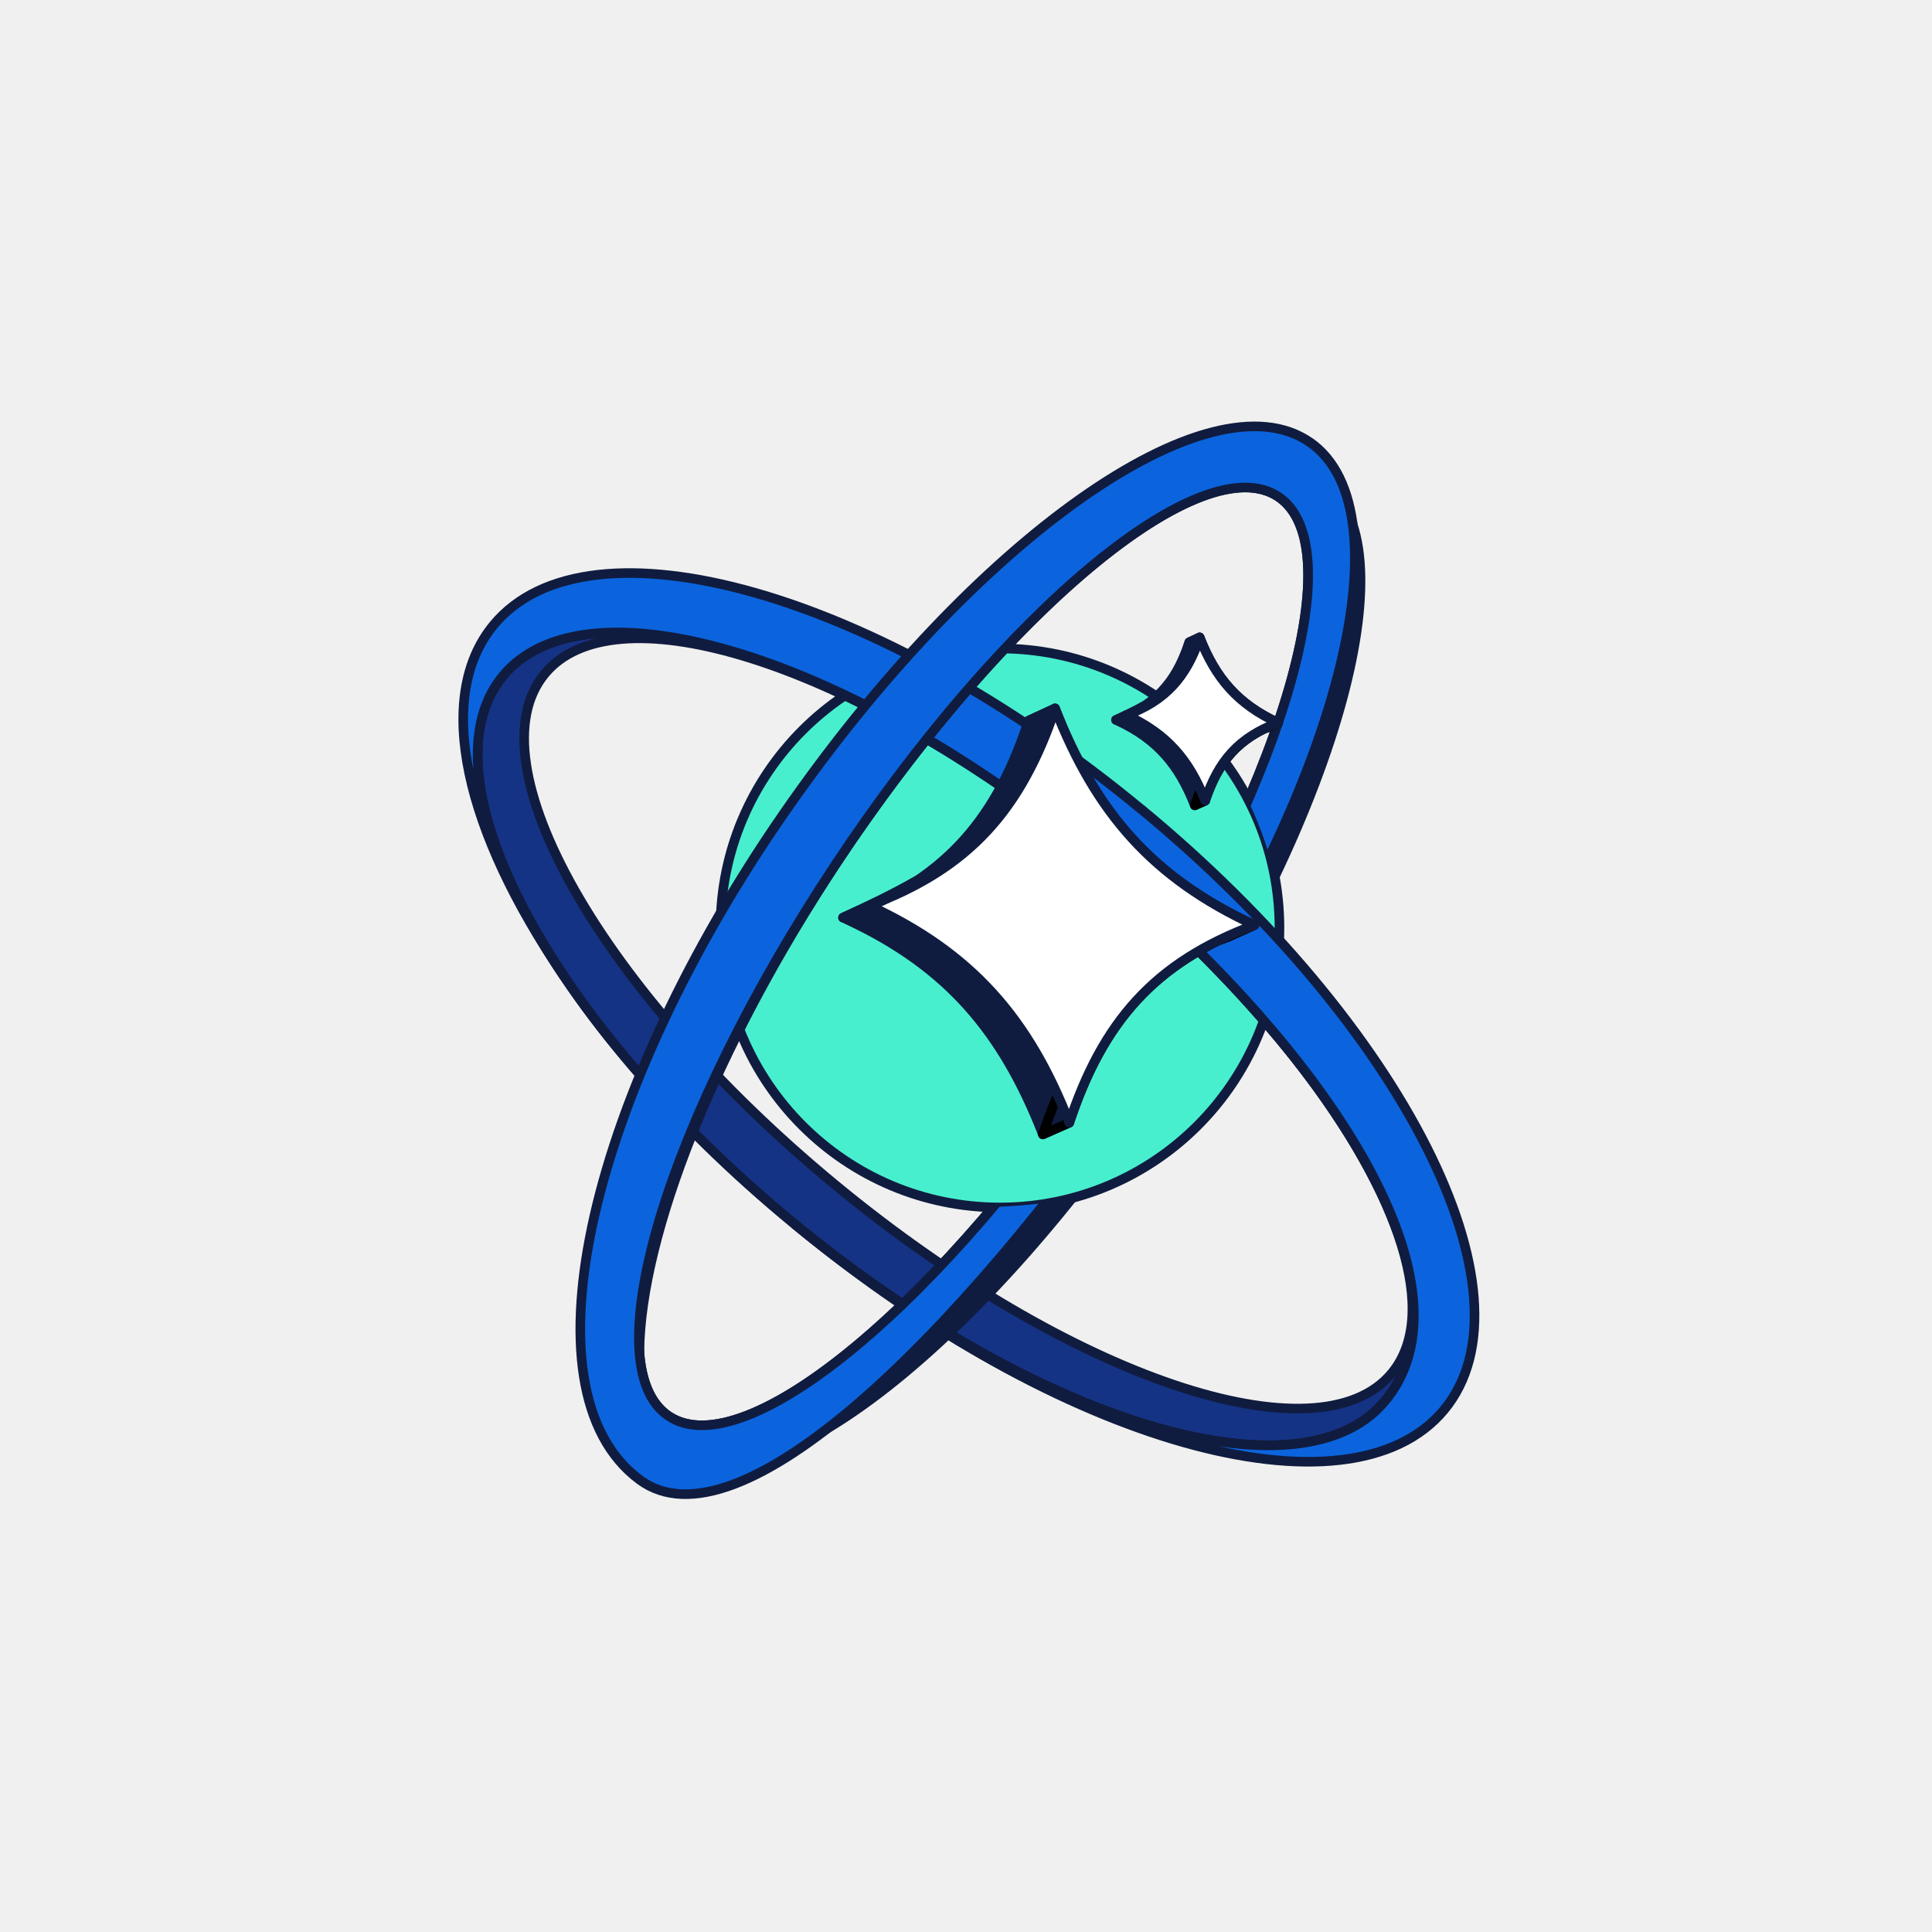
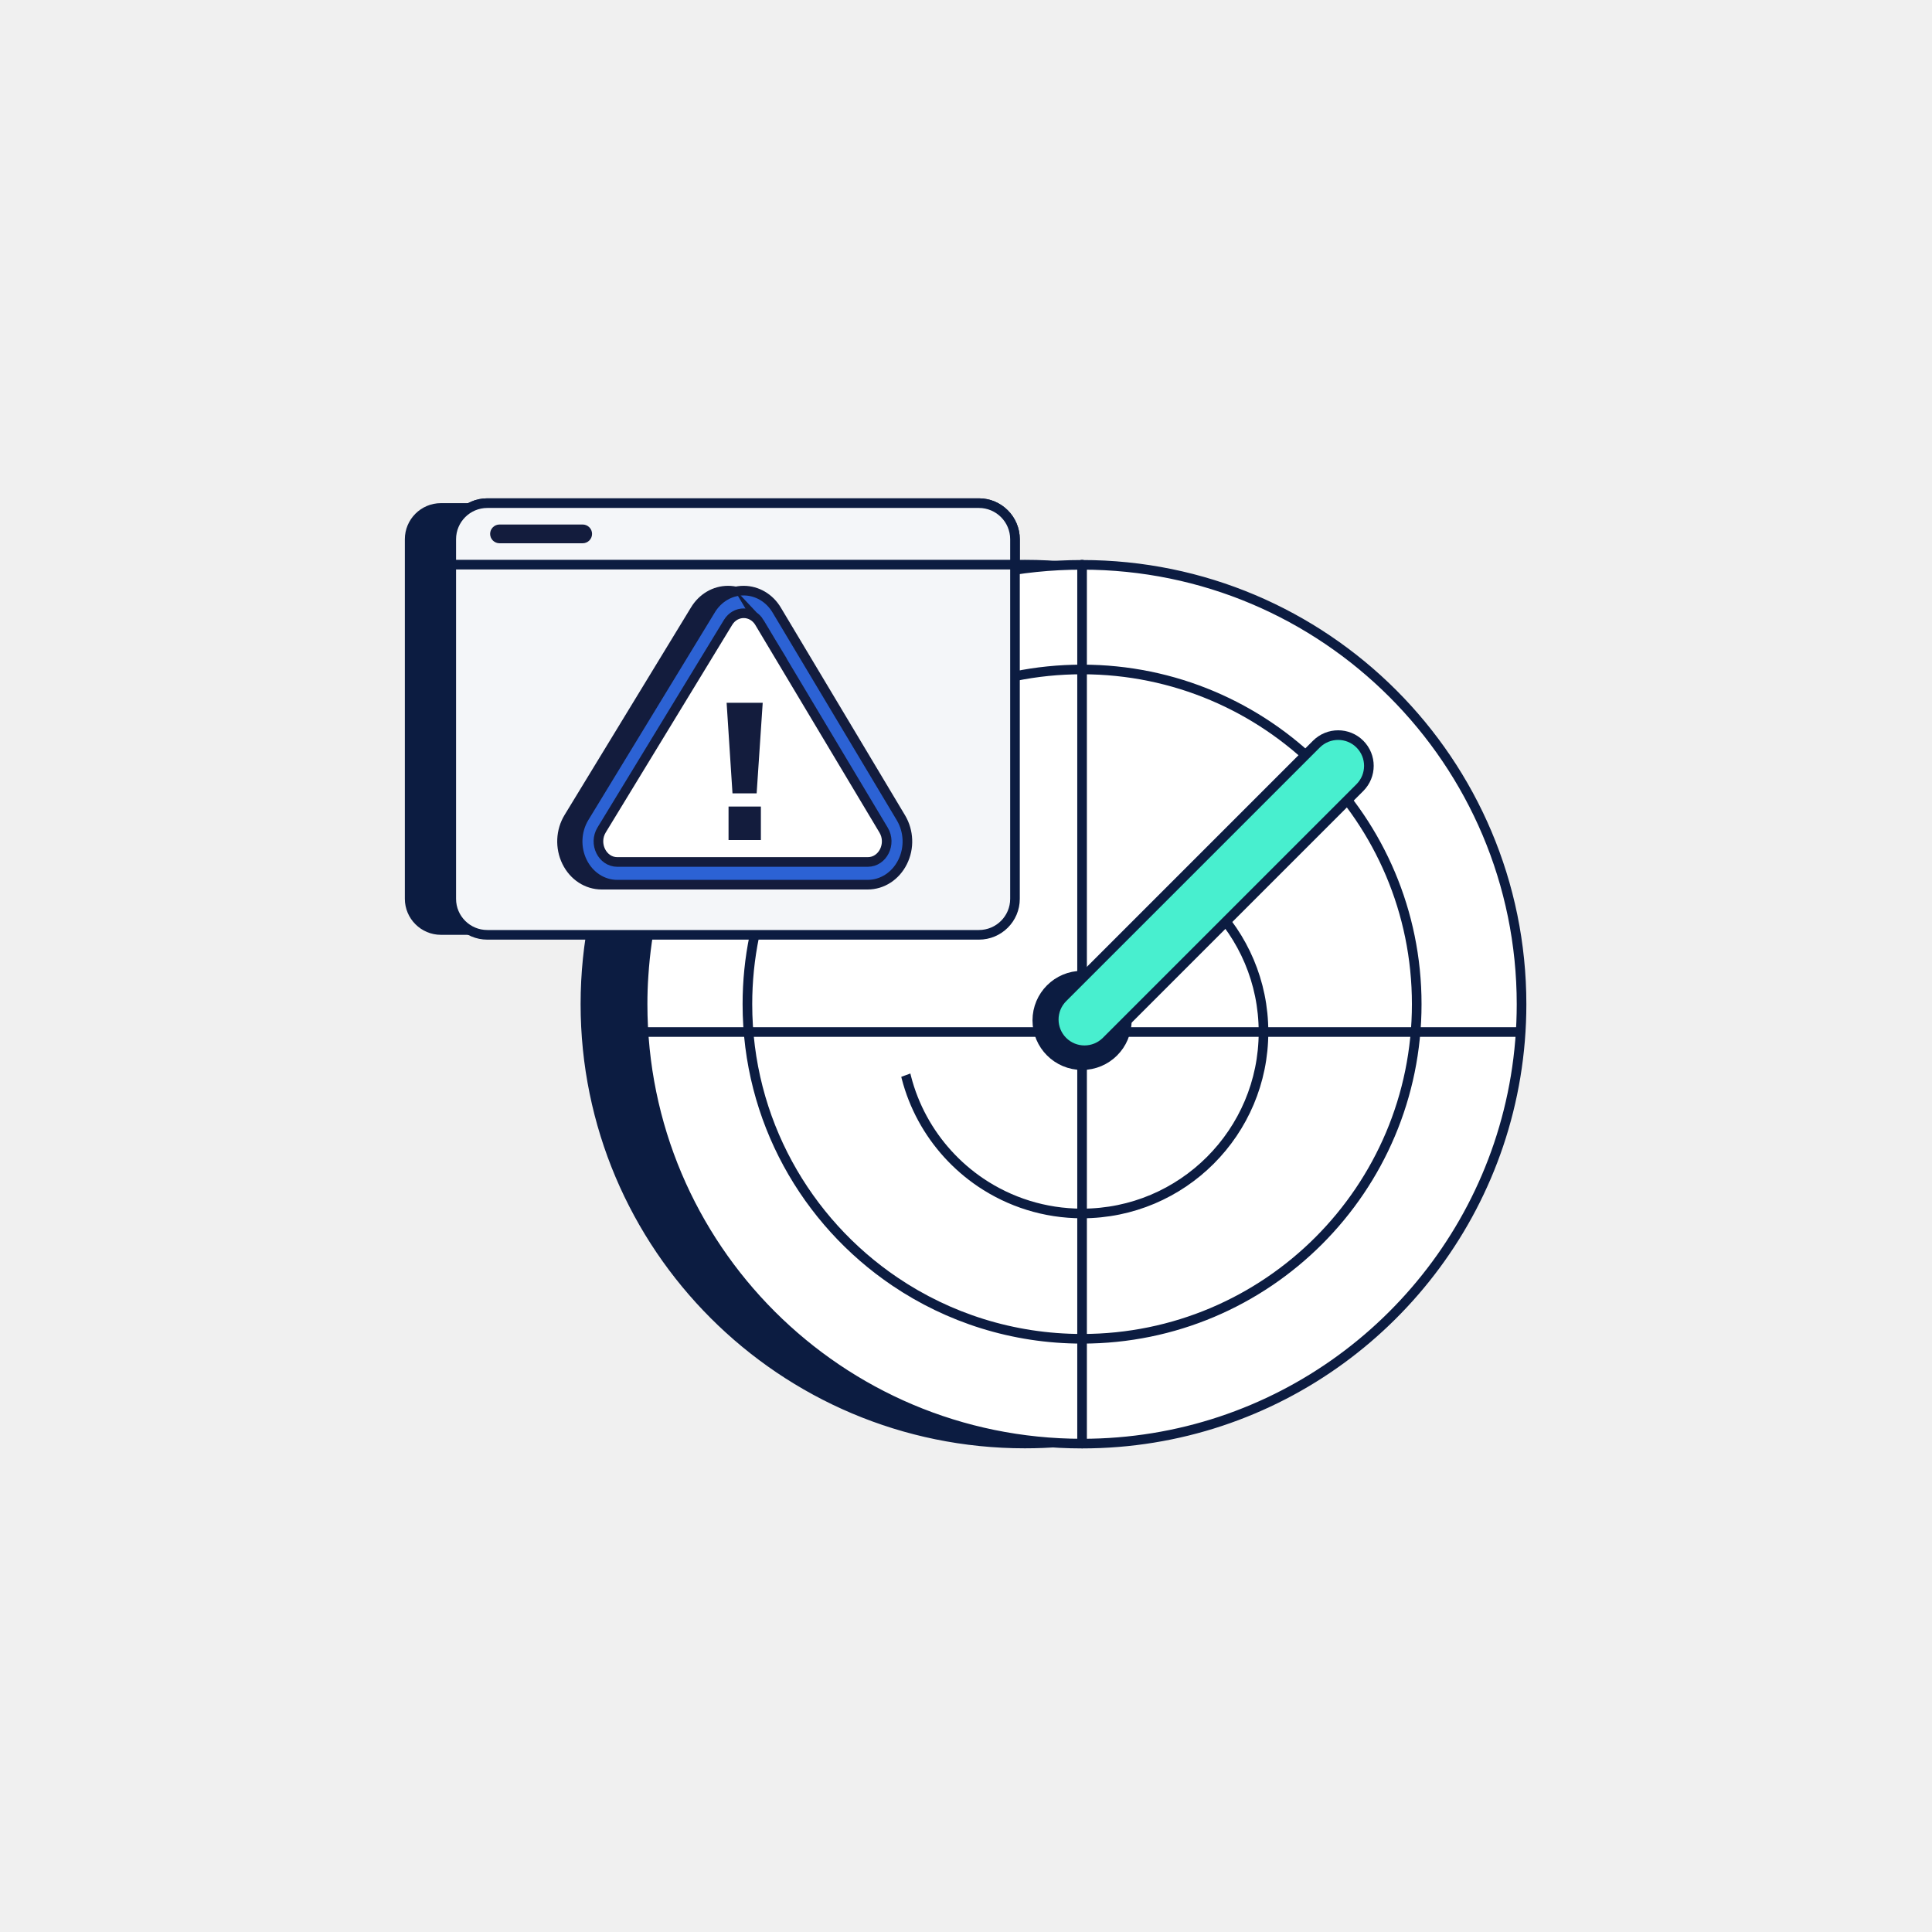
<svg xmlns="http://www.w3.org/2000/svg" width="345" height="345" viewBox="0 0 345 345" fill="none">
-   <g clip-path="url(#clip0_919_16875)">
-     <path d="M178.57 215.618C206.132 215.618 228.476 193.274 228.476 165.711C228.476 138.148 206.132 115.804 178.57 115.804C151.007 115.804 128.663 138.148 128.663 165.711C128.663 193.274 151.007 215.618 178.57 215.618Z" fill="#48EFCF" stroke="#101C3F" stroke-width="1.714" stroke-linejoin="round" />
-     <path d="M232.111 190.039C222.905 178.089 210.869 165.66 196.691 153.95C193.657 151.447 190.605 149.047 187.553 146.75C190.176 148.738 192.782 150.813 195.388 152.956C209.978 164.991 222.527 177.712 232.128 190.039H232.111Z" fill="#101C3F" stroke="#101C3F" stroke-width="1.714" stroke-linejoin="round" />
-     <path d="M232.111 190.039C250.027 213.286 257.227 234.683 248.552 245.192C235.42 261.102 190.913 246.049 149.133 211.572C107.352 177.095 84.139 136.24 97.272 120.33C109.444 105.569 148.601 117.45 187.536 146.733C146.39 115.496 103.786 103.752 89.797 120.708C74.915 138.743 98.06 182.41 141.487 218.241C184.913 254.073 231.768 268.165 247.061 250.49C258.479 237.306 251.073 214.418 232.111 190.039Z" fill="#153385" stroke="#101C3F" stroke-width="1.714" stroke-linejoin="round" />
-     <path d="M247.061 250.49C231.768 268.165 184.913 254.09 141.487 218.241C98.06 182.41 74.915 138.726 89.797 120.708C104.678 102.672 151.945 117.107 195.371 152.956C238.797 188.805 264.239 230.637 247.061 250.49Z" stroke="#101C3F" stroke-width="1.714" stroke-linejoin="round" />
-     <path d="M203.72 144.452C156.848 105.758 105.089 91.065 88.133 111.621C77.418 124.599 83.144 148.533 100.615 174.146C85.716 151.893 80.796 131.611 89.796 120.708C104.678 102.672 151.944 117.107 195.371 152.956C238.797 188.787 264.239 230.636 247.061 250.49C231.819 268.114 185.204 254.176 141.898 218.584C142.035 218.687 142.155 218.807 142.292 218.91C189.165 257.604 240.923 272.297 257.896 251.724C274.869 231.168 250.61 183.13 203.737 144.452H203.72Z" fill="#0B64DD" stroke="#101C3F" stroke-width="1.714" stroke-linejoin="round" />
-     <mask id="mask0_919_16875" style="mask-type:luminance" maskUnits="userSpaceOnUse" x="93" y="57" width="162" height="238">
-       <path d="M220.316 138.383C220.316 138.383 228.648 150.95 228.459 165.711L248.261 156.968L254.93 57.857L191.856 64.509L114.159 139.326L101.369 196.554L93.928 277.989L124.874 294.825L197.737 220.007L196.554 212.172C196.554 212.172 190.708 215.584 173.838 215.584C159.299 215.584 136.618 213.338 136.618 213.338L160.157 142.961L197.72 120.502L220.299 138.349L220.316 138.383Z" fill="white" />
-     </mask>
-     <g mask="url(#mask0_919_16875)">
-       <path d="M236.106 85.973C220.35 75.532 182.41 104.969 150.847 151.893C180.524 107.987 214.864 79.819 228.236 88.682C241.866 97.717 228.562 141.795 198.508 187.142C168.454 232.488 133.052 261.925 119.422 252.89C116.233 250.781 114.519 246.752 114.142 241.232C114.021 250.027 116.216 256.49 120.999 259.662C136.961 270.24 175.655 239.929 207.441 191.976C239.226 144.024 252.05 96.569 236.089 85.99L236.106 85.973Z" fill="#101C3F" stroke="#101C3F" stroke-width="1.714" stroke-linejoin="round" />
-       <path d="M150.864 151.893C150.299 152.733 149.733 153.573 149.167 154.413C126.142 189.147 112.959 223.144 114.176 241.214C114.45 220.624 127.411 187.262 149.682 153.659C150.076 153.059 150.47 152.476 150.864 151.893Z" fill="#0B64DD" stroke="#101C3F" stroke-width="1.714" stroke-linejoin="round" />
-       <path d="M233.877 78.961C215.961 66.549 173.906 96.243 139.961 145.275C105.998 194.308 92.334 248.055 114.244 264.256C131.766 277.217 170.906 239.226 204.852 190.21C238.815 141.178 251.81 91.374 233.894 78.961H233.877ZM198.526 187.142C168.472 232.488 133.069 261.925 119.439 252.89C105.809 243.855 119.113 199.777 149.167 154.43C179.221 109.084 214.624 79.647 228.254 88.682C241.883 97.717 228.579 141.795 198.526 187.142Z" fill="#0B64DD" stroke="#101C3F" stroke-width="1.714" stroke-linejoin="round" />
-     </g>
-     <path d="M151.482 164.305L150.539 163.86L155.219 161.717C173.461 170.152 183.679 181.827 190.948 200.48L186.233 202.571C179.135 184.347 169.312 172.655 151.482 164.305Z" fill="#101C3F" stroke="#101C3F" stroke-width="1.714" stroke-linecap="round" stroke-linejoin="round" />
-     <path d="M218.31 166.877L219.253 167.323L224.002 165.197C205.812 156.762 195.645 145.104 188.393 126.502L183.679 128.68C190.759 146.853 200.549 158.545 218.31 166.877Z" fill="#101C3F" stroke="#101C3F" stroke-width="1.714" stroke-linejoin="round" />
-     <path d="M219.253 167.323C201.389 173.992 192.199 184.604 186.216 202.571L190.931 200.48C196.914 182.495 206.103 171.866 223.985 165.197L219.236 167.323H219.253Z" stroke="black" stroke-width="1.714" stroke-linecap="round" stroke-linejoin="round" />
-     <path d="M224.002 165.197C206.12 171.866 196.931 182.495 190.948 200.48C183.679 181.81 173.461 170.152 155.219 161.717C173.135 155.065 182.393 144.504 188.41 126.502C195.662 145.104 205.829 156.762 224.019 165.197H224.002Z" fill="white" stroke="#101C3F" stroke-width="1.714" stroke-linejoin="round" />
-     <path d="M183.353 129.657L183.696 128.68L188.41 126.502C181.261 147.898 170.22 154.825 150.539 163.86C168.009 157.379 177.404 147.247 183.353 129.657Z" fill="#101C3F" stroke="#101C3F" stroke-width="1.714" stroke-linejoin="round" />
-     <path d="M199.657 128.731L199.28 128.559L201.131 127.719C208.315 131.045 212.344 135.64 215.207 142.995L213.355 143.818C210.561 136.634 206.686 132.023 199.657 128.731Z" fill="#101C3F" stroke="#101C3F" stroke-width="1.714" stroke-linecap="round" stroke-linejoin="round" />
-     <path d="M226.007 129.742L226.385 129.914L228.253 129.074C221.087 125.748 217.075 121.153 214.229 113.815L212.378 114.673C215.172 121.839 219.03 126.434 226.025 129.725L226.007 129.742Z" fill="#101C3F" stroke="#101C3F" stroke-width="1.714" stroke-linejoin="round" />
-     <path d="M226.368 129.914C219.321 132.537 215.704 136.72 213.355 143.801L215.207 142.978C217.573 135.897 221.19 131.697 228.236 129.074L226.368 129.914Z" stroke="black" stroke-width="1.714" stroke-linecap="round" stroke-linejoin="round" />
-     <path d="M228.237 129.074C221.19 131.697 217.573 135.897 215.207 142.978C212.344 135.623 208.315 131.028 201.131 127.702C208.195 125.079 211.847 120.913 214.213 113.815C217.076 121.153 221.07 125.748 228.237 129.074Z" fill="white" stroke="#101C3F" stroke-width="1.714" stroke-linejoin="round" />
-     <path d="M212.224 115.067L212.361 114.69L214.212 113.833C211.401 122.267 207.046 124.993 199.297 128.559C206.172 126.005 209.892 122.01 212.224 115.084V115.067Z" fill="#101C3F" stroke="#101C3F" stroke-width="1.714" stroke-linejoin="round" />
+   <g clip-path="url(#clip0_3602_15223)">
+     <path d="M261.495 179.308C261.495 188.091 260.052 196.547 257.388 204.436C246.92 235.442 217.581 257.769 183.017 257.769C139.688 257.769 104.539 222.637 104.539 179.308C104.539 135.978 139.688 100.83 183.017 100.83C226.347 100.83 261.495 135.961 261.495 179.308Z" fill="#0C1C41" stroke="#0C1C41" stroke-width="1.719" stroke-linecap="round" stroke-linejoin="round" />
+     <path d="M271.705 179.308C271.705 188.09 270.261 196.529 267.597 204.436C257.13 235.442 227.791 257.786 193.227 257.786C149.897 257.786 114.748 222.654 114.748 179.325C114.748 177.623 114.8 175.922 114.92 174.237C117 141.65 138.966 114.476 168.803 104.731C171.484 103.854 174.217 103.115 177.002 102.531C182.244 101.431 187.658 100.864 193.227 100.864C236.573 100.864 271.705 135.995 271.705 179.342V179.308Z" fill="white" stroke="#0C1C41" stroke-width="1.719" stroke-linecap="round" stroke-linejoin="round" />
+     <path d="M225.625 184.292C225.625 202.184 211.119 216.69 193.227 216.69C186.523 216.69 180.284 214.645 175.111 211.156C166.5 205.329 160.828 195.481 160.828 184.292C160.828 166.4 175.334 151.894 193.227 151.894C211.119 151.894 225.625 166.4 225.625 184.292Z" fill="white" stroke="#0C1C41" stroke-width="1.719" stroke-linecap="round" stroke-linejoin="round" />
+     <path d="M238.877 133.864L195.908 174.478L190.494 181.576L126.762 204.676C126.762 204.676 127.089 122.554 151.117 117.003C175.145 111.451 232.689 112.603 238.877 133.881V133.864Z" fill="white" />
+     <path d="M271.223 184.292H114.284" stroke="#0C1C41" stroke-width="1.719" stroke-linecap="round" stroke-linejoin="round" />
+     <path d="M193.227 100.83V257.769" stroke="#0C1C41" stroke-width="1.719" stroke-linecap="round" stroke-linejoin="round" />
+     <path d="M193.227 190.205C197.641 190.205 201.219 186.626 201.219 182.212C201.219 177.798 197.641 174.22 193.227 174.22C188.813 174.22 185.234 177.798 185.234 182.212C185.234 186.626 188.813 190.205 193.227 190.205Z" fill="#0C1C41" stroke="#0C1C41" stroke-width="1.719" stroke-linecap="round" stroke-linejoin="round" />
+     <path d="M252.987 179.308C252.987 212.308 226.227 239.069 193.227 239.069C180.852 239.069 169.353 235.305 159.814 228.859C143.916 218.117 133.466 199.933 133.466 179.308C133.466 146.308 160.227 119.547 193.227 119.547C226.227 119.547 252.987 146.308 252.987 179.308Z" stroke="#0C1C41" stroke-width="1.719" stroke-linecap="round" stroke-linejoin="round" />
+     <path d="M242.832 140.649C244.98 138.501 244.983 135.022 242.838 132.877C240.694 130.733 237.214 130.735 235.066 132.883L189.783 178.167C187.635 180.315 187.632 183.794 189.777 185.939C191.921 188.083 195.401 188.081 197.549 185.933L242.832 140.649Z" fill="#48EFCF" stroke="#0C1C41" stroke-width="1.719" stroke-linecap="round" stroke-linejoin="round" />
+     <path d="M166.5 89.847H78.741C75.181 89.847 72.295 92.732 72.295 96.292V160.487C72.295 164.047 75.181 166.933 78.741 166.933H166.5C170.06 166.933 172.945 164.047 172.945 160.487V96.292C172.945 92.732 170.06 89.847 166.5 89.847Z" fill="#0C1C41" />
+     <path d="M181.247 96.292V160.504C181.247 164.062 178.359 166.933 174.802 166.933H87.025C83.467 166.933 80.58 164.062 80.58 160.504V96.292C80.58 92.734 83.467 89.847 87.025 89.847H174.802C178.359 89.847 181.247 92.734 181.247 96.292Z" fill="#F4F6F9" stroke="#0C1C41" stroke-width="1.719" stroke-linecap="round" stroke-linejoin="round" />
+     <path d="M181.247 96.292V100.829H80.58V96.292C80.58 92.734 83.467 89.847 87.025 89.847H174.802C178.359 89.847 181.247 92.734 181.247 96.292Z" fill="#F4F6F9" stroke="#0C1C41" stroke-width="1.719" stroke-linecap="round" stroke-linejoin="round" />
+     <path d="M89.208 97.014H104.041C104.971 97.014 105.725 96.263 105.725 95.338C105.725 94.412 104.971 93.662 104.041 93.662H89.208C88.278 93.662 87.523 94.412 87.523 95.338C87.523 96.263 88.278 97.014 89.208 97.014Z" fill="#131C3D" />
+     <path d="M107.444 157.978C104.831 157.978 102.442 156.431 101.205 153.905C99.967 151.378 100.105 148.353 101.548 145.981L124.133 108.908C125.439 106.759 127.622 105.47 130.011 105.47C132.417 105.47 134.634 106.776 135.923 108.959L158.095 146.033C159.522 148.422 159.642 151.447 158.388 153.939C157.15 156.431 154.761 157.978 152.166 157.978H107.427H107.444Z" fill="#131C3D" stroke="#131C3D" stroke-width="1.719" stroke-miterlimit="10" />
+     <path d="M110.228 157.978C107.616 157.978 105.227 156.431 103.989 153.905C102.752 151.378 102.889 148.353 104.333 145.981L126.917 108.908C128.224 106.759 130.406 105.47 132.795 105.47C135.184 105.47 137.419 106.776 138.708 108.959L160.88 146.033C162.306 148.422 162.427 151.447 161.172 153.939C159.934 156.431 157.545 157.978 154.95 157.978H110.211H110.228Z" fill="#2C62D4" stroke="#131C3D" stroke-width="1.719" stroke-miterlimit="10" />
+     <path d="M135.631 111.177C134.308 108.977 131.352 108.942 130.011 111.142L107.427 148.216C105.949 150.656 107.547 153.922 110.228 153.922H154.967C157.649 153.922 159.247 150.673 157.786 148.233L135.614 111.159L135.631 111.177Z" fill="white" stroke="#131C3D" stroke-width="1.719" stroke-miterlimit="10" />
+     <path d="M129.753 125.494H136.198L135.116 141.667H130.802L129.753 125.494ZM130.097 150.003V144.022H135.872V150.003H130.097Z" fill="#131C3D" />
  </g>
  <defs>
-     <clipPath id="clip0_919_16875">
-       <rect width="219.446" height="219.446" fill="white" transform="translate(63 63)" />
+     <clipPath id="clip0_3602_15223">
+       <rect width="220" height="220" fill="white" transform="translate(62 63)" />
    </clipPath>
  </defs>
</svg>
